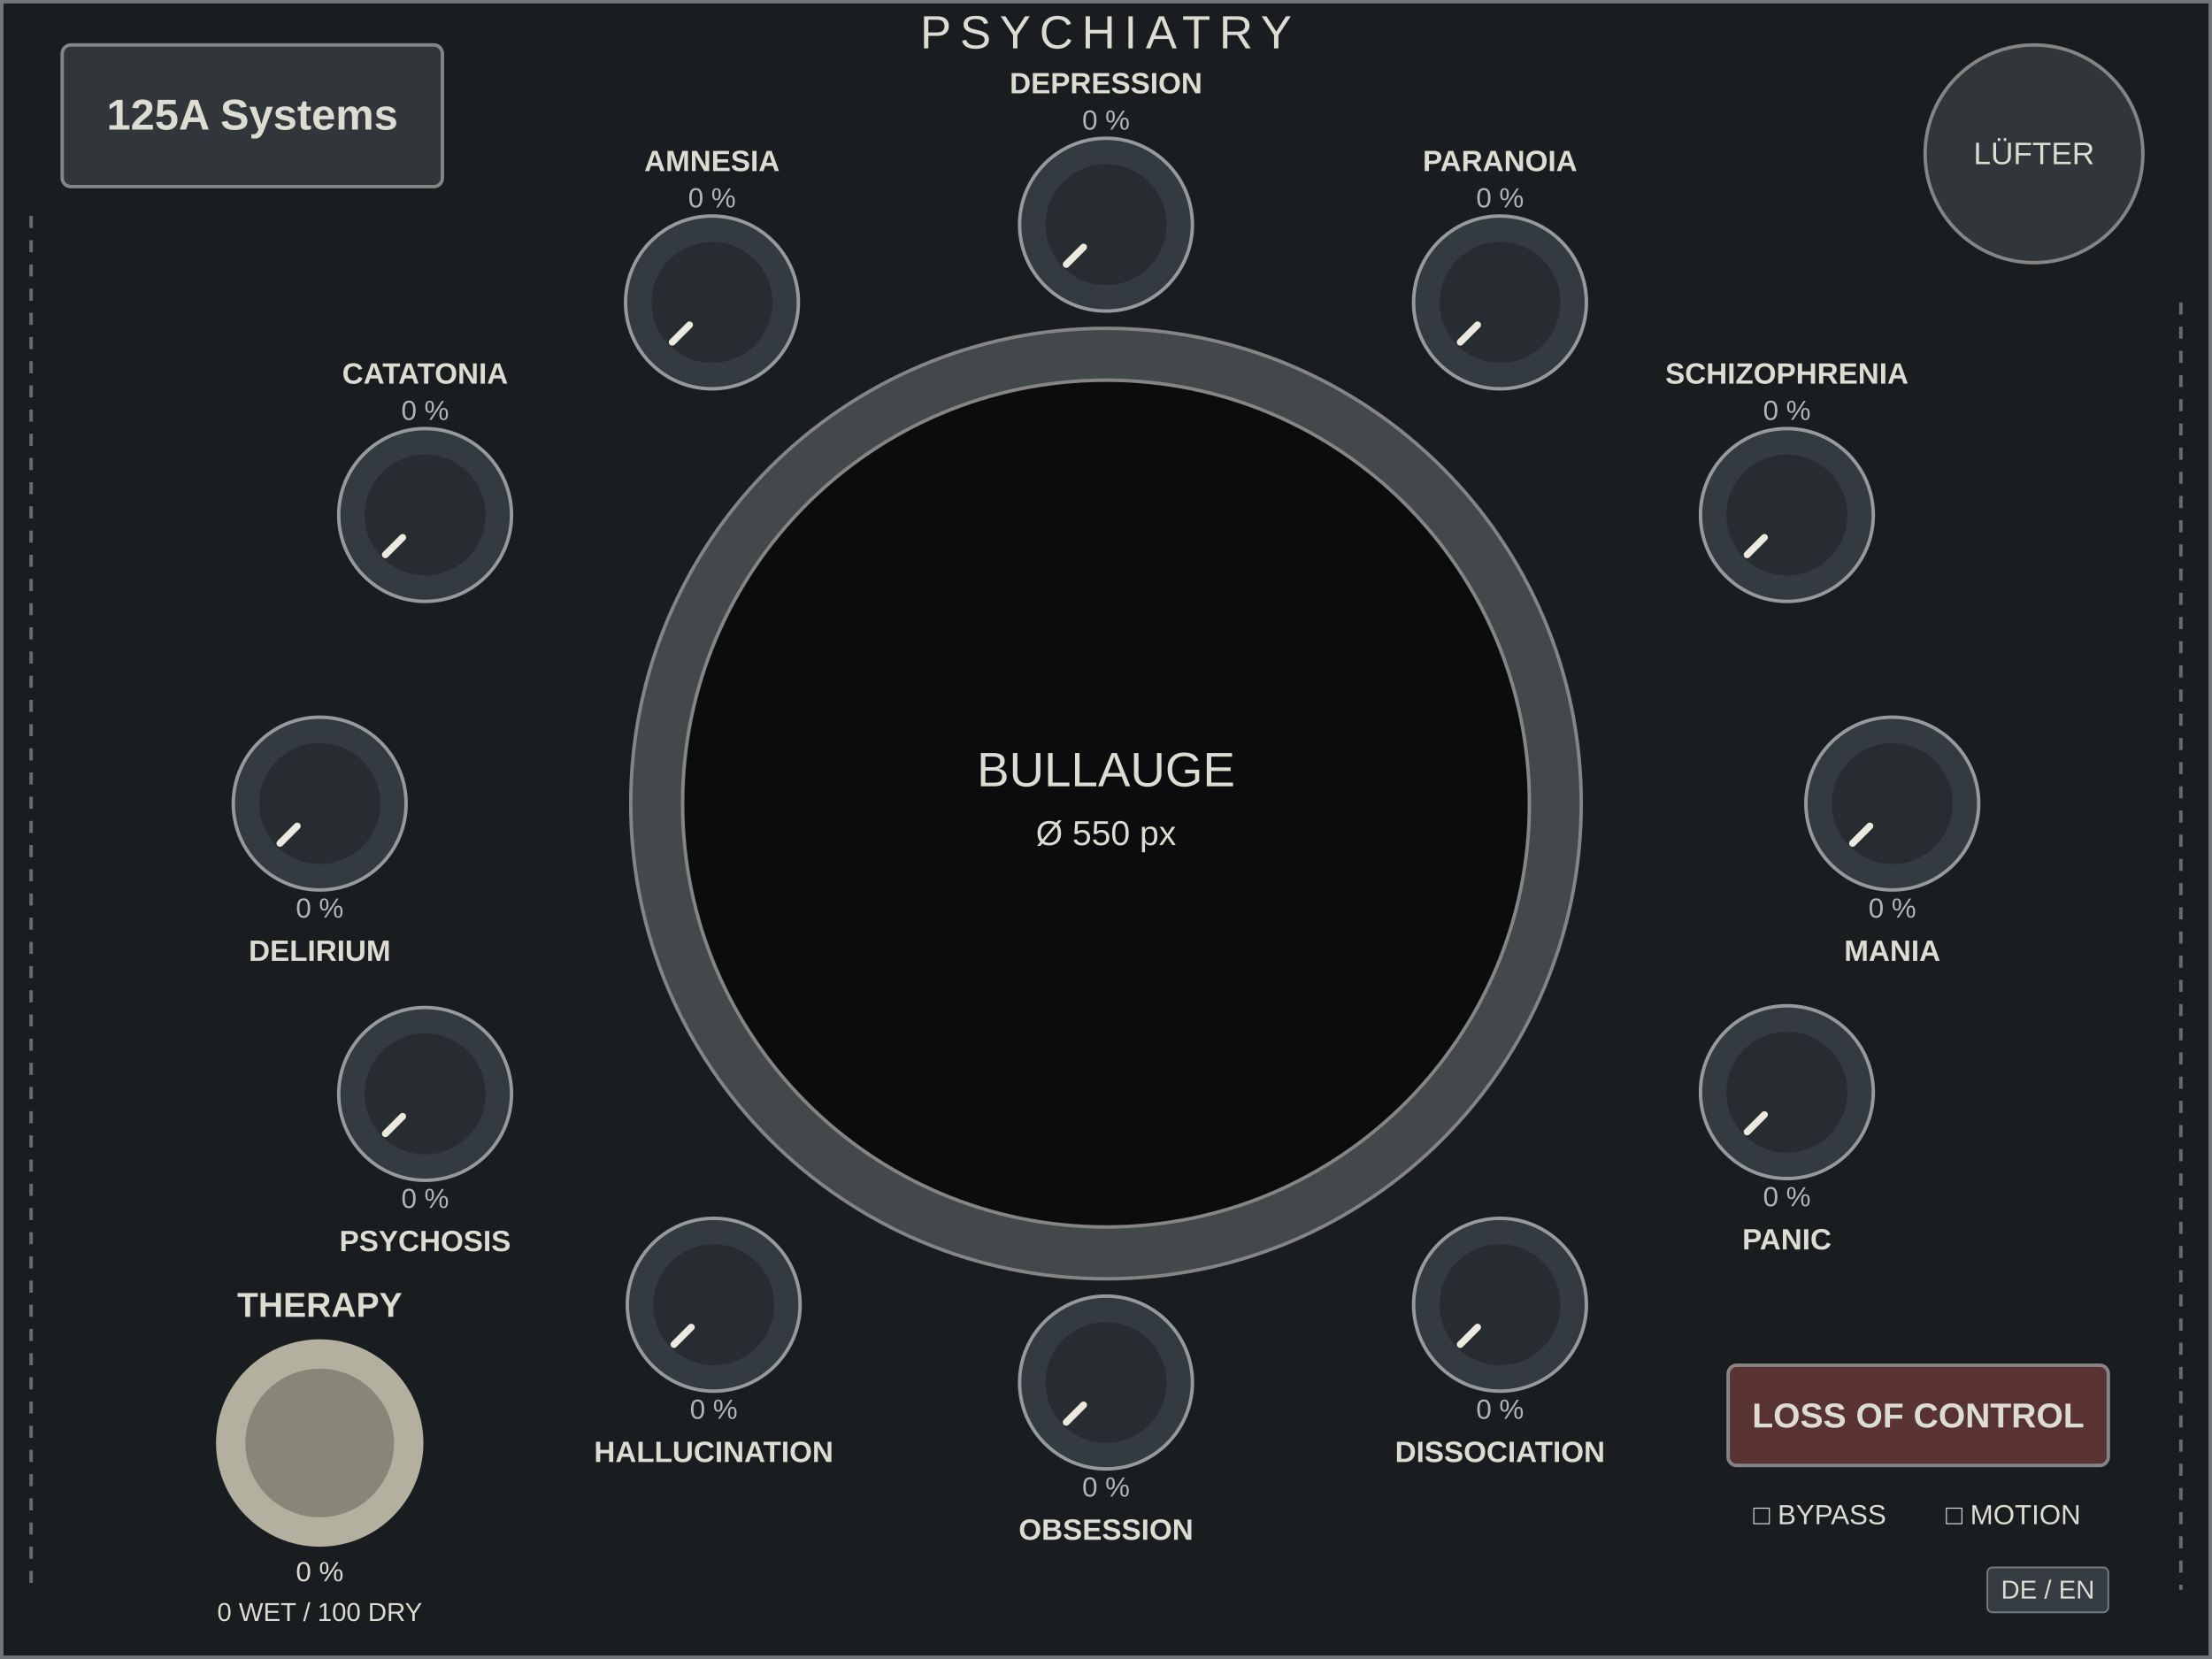
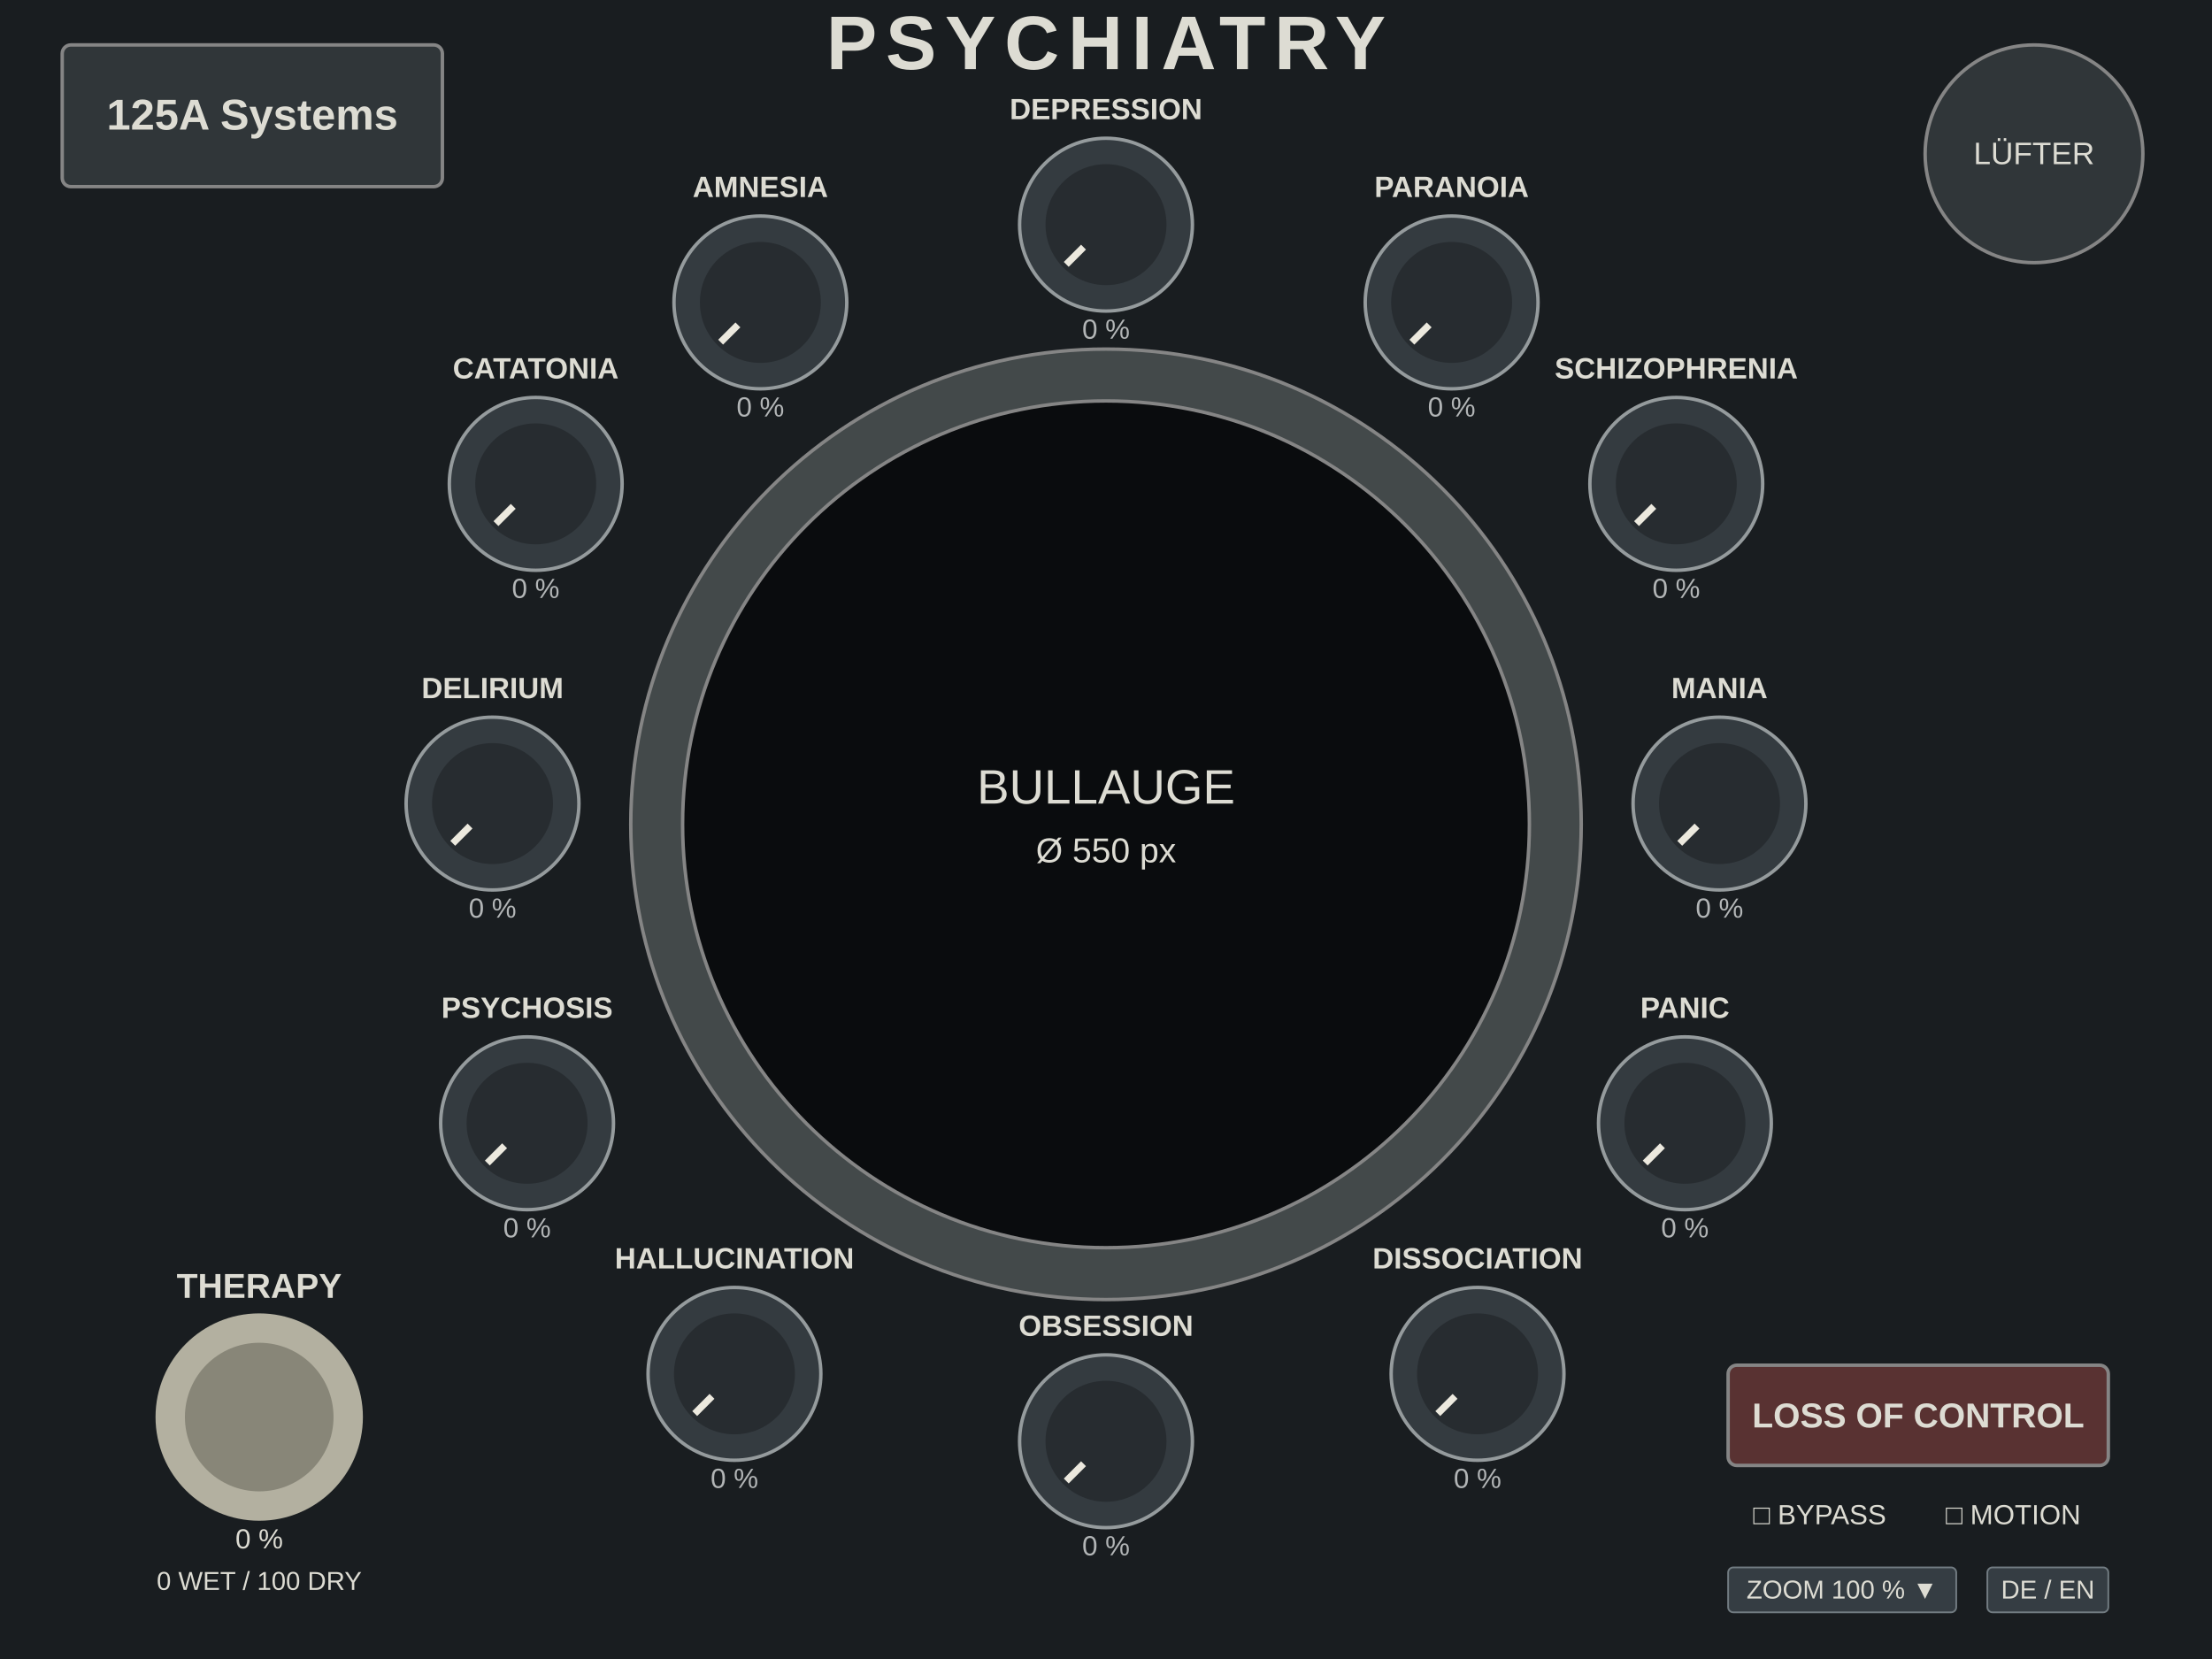
<svg xmlns="http://www.w3.org/2000/svg" viewBox="0 0 1280 960" width="1280" height="960">
-   <rect x="1" y="1" width="1278" height="958" fill="#191d20" stroke="#70767a" stroke-width="2" />
+   <rect width="1280" height="960" fill="#191d20" />
  <g fill="#303639" stroke="#858585" stroke-width="2">
    <rect x="36" y="26" width="220" height="82" rx="5" />
    <circle cx="1177" cy="89" r="63" />
-     <circle cx="640" cy="465" r="275" fill="#43494a" />
-     <circle cx="640" cy="465" r="245" fill="#0a0c0e" />
+     <circle cx="640" cy="477" r="275" fill="#43494a" />
+     <circle cx="640" cy="477" r="245" fill="#0a0c0e" />
    <rect x="1000" y="790" width="220" height="58" rx="5" fill="#593232" />
  </g>
  <g font-family="Arial,sans-serif" text-anchor="middle" fill="#dddcd3">
    <text x="146" y="75" font-size="25" font-weight="bold">125A Systems</text>
-     <text x="640" y="28" font-size="27" letter-spacing="5">PSYCHIATRY</text>
+     <text x="640" y="40" font-size="44" font-weight="bold" letter-spacing="5">PSYCHIATRY</text>
    <text x="1177" y="95" font-size="18">LÜFTER</text>
-     <text x="640" y="455" font-size="28">BULLAUGE</text>
-     <text x="640" y="489" font-size="20">Ø 550 px</text>
+     <text x="640" y="465" font-size="28">BULLAUGE</text>
+     <text x="640" y="499" font-size="20">Ø 550 px</text>
    <circle cx="640" cy="130" r="50" fill="#343b40" stroke="#959b9d" stroke-width="2" />
    <circle cx="640" cy="130" r="35" fill="#272c30" />
-     <path d="M 617 153 L 627 143" stroke="#ece9de" stroke-width="4" stroke-linecap="round" />
-     <text x="640" y="54" font-size="17" font-weight="bold">DEPRESSION</text>
-     <text x="640" y="75" font-size="16" fill="#b2b5b6">0 %</text>
-     <circle cx="868" cy="175" r="50" fill="#343b40" stroke="#959b9d" stroke-width="2" />
-     <circle cx="868" cy="175" r="35" fill="#272c30" />
-     <path d="M 845 198 L 855 188" stroke="#ece9de" stroke-width="4" stroke-linecap="round" />
-     <text x="868" y="99" font-size="17" font-weight="bold">PARANOIA</text>
-     <text x="868" y="120" font-size="16" fill="#b2b5b6">0 %</text>
-     <circle cx="1034" cy="298" r="50" fill="#343b40" stroke="#959b9d" stroke-width="2" />
-     <circle cx="1034" cy="298" r="35" fill="#272c30" />
-     <path d="M 1011 321 L 1021 311" stroke="#ece9de" stroke-width="4" stroke-linecap="round" />
-     <text x="1034" y="222" font-size="17" font-weight="bold">SCHIZOPHRENIA</text>
-     <text x="1034" y="243" font-size="16" fill="#b2b5b6">0 %</text>
-     <circle cx="1095" cy="465" r="50" fill="#343b40" stroke="#959b9d" stroke-width="2" />
-     <circle cx="1095" cy="465" r="35" fill="#272c30" />
-     <path d="M 1072 488 L 1082 478" stroke="#ece9de" stroke-width="4" stroke-linecap="round" />
-     <text x="1095" y="556" font-size="17" font-weight="bold">MANIA</text>
-     <text x="1095" y="531" font-size="16" fill="#b2b5b6">0 %</text>
-     <circle cx="1034" cy="632" r="50" fill="#343b40" stroke="#959b9d" stroke-width="2" />
-     <circle cx="1034" cy="632" r="35" fill="#272c30" />
-     <path d="M 1011 655 L 1021 645" stroke="#ece9de" stroke-width="4" stroke-linecap="round" />
-     <text x="1034" y="723" font-size="17" font-weight="bold">PANIC</text>
-     <text x="1034" y="698" font-size="16" fill="#b2b5b6">0 %</text>
-     <circle cx="868" cy="755" r="50" fill="#343b40" stroke="#959b9d" stroke-width="2" />
-     <circle cx="868" cy="755" r="35" fill="#272c30" />
-     <path d="M 845 778 L 855 768" stroke="#ece9de" stroke-width="4" stroke-linecap="round" />
-     <text x="868" y="846" font-size="17" font-weight="bold">DISSOCIATION</text>
-     <text x="868" y="821" font-size="16" fill="#b2b5b6">0 %</text>
-     <circle cx="640" cy="800" r="50" fill="#343b40" stroke="#959b9d" stroke-width="2" />
-     <circle cx="640" cy="800" r="35" fill="#272c30" />
-     <path d="M 617 823 L 627 813" stroke="#ece9de" stroke-width="4" stroke-linecap="round" />
-     <text x="640" y="891" font-size="17" font-weight="bold">OBSESSION</text>
-     <text x="640" y="866" font-size="16" fill="#b2b5b6">0 %</text>
-     <circle cx="413" cy="755" r="50" fill="#343b40" stroke="#959b9d" stroke-width="2" />
-     <circle cx="413" cy="755" r="35" fill="#272c30" />
-     <path d="M 390 778 L 400 768" stroke="#ece9de" stroke-width="4" stroke-linecap="round" />
-     <text x="413" y="846" font-size="17" font-weight="bold">HALLUCINATION</text>
-     <text x="413" y="821" font-size="16" fill="#b2b5b6">0 %</text>
-     <circle cx="246" cy="633" r="50" fill="#343b40" stroke="#959b9d" stroke-width="2" />
-     <circle cx="246" cy="633" r="35" fill="#272c30" />
-     <path d="M 223 656 L 233 646" stroke="#ece9de" stroke-width="4" stroke-linecap="round" />
-     <text x="246" y="724" font-size="17" font-weight="bold">PSYCHOSIS</text>
-     <text x="246" y="699" font-size="16" fill="#b2b5b6">0 %</text>
-     <circle cx="185" cy="465" r="50" fill="#343b40" stroke="#959b9d" stroke-width="2" />
-     <circle cx="185" cy="465" r="35" fill="#272c30" />
-     <path d="M 162 488 L 172 478" stroke="#ece9de" stroke-width="4" stroke-linecap="round" />
-     <text x="185" y="556" font-size="17" font-weight="bold">DELIRIUM</text>
-     <text x="185" y="531" font-size="16" fill="#b2b5b6">0 %</text>
-     <circle cx="246" cy="298" r="50" fill="#343b40" stroke="#959b9d" stroke-width="2" />
-     <circle cx="246" cy="298" r="35" fill="#272c30" />
-     <path d="M 223 321 L 233 311" stroke="#ece9de" stroke-width="4" stroke-linecap="round" />
-     <text x="246" y="222" font-size="17" font-weight="bold">CATATONIA</text>
-     <text x="246" y="243" font-size="16" fill="#b2b5b6">0 %</text>
-     <circle cx="412" cy="175" r="50" fill="#343b40" stroke="#959b9d" stroke-width="2" />
-     <circle cx="412" cy="175" r="35" fill="#272c30" />
-     <path d="M 389 198 L 399 188" stroke="#ece9de" stroke-width="4" stroke-linecap="round" />
-     <text x="412" y="99" font-size="17" font-weight="bold">AMNESIA</text>
-     <text x="412" y="120" font-size="16" fill="#b2b5b6">0 %</text>
-     <text x="185" y="762" font-size="20" font-weight="bold">THERAPY</text>
-     <circle cx="185" cy="835" r="60" fill="#b3b0a0" />
-     <circle cx="185" cy="835" r="43" fill="#888678" />
-     <text x="185" y="915" font-size="16">0 %</text>
-     <text x="185" y="938" font-size="15">0 WET / 100 DRY</text>
+     <path d="M 617 153 L 627 143" stroke="#ece9de" stroke-width="4" />
+     <text x="640" y="69" font-size="17" font-weight="bold">DEPRESSION</text>
+     <text x="640" y="196" font-size="16" fill="#b2b5b6">0 %</text>
+     <circle cx="840" cy="175" r="50" fill="#343b40" stroke="#959b9d" stroke-width="2" />
+     <circle cx="840" cy="175" r="35" fill="#272c30" />
+     <path d="M 817 198 L 827 188" stroke="#ece9de" stroke-width="4" />
+     <text x="840" y="114" font-size="17" font-weight="bold">PARANOIA</text>
+     <text x="840" y="241" font-size="16" fill="#b2b5b6">0 %</text>
+     <circle cx="970" cy="280" r="50" fill="#343b40" stroke="#959b9d" stroke-width="2" />
+     <circle cx="970" cy="280" r="35" fill="#272c30" />
+     <path d="M 947 303 L 957 293" stroke="#ece9de" stroke-width="4" />
+     <text x="970" y="219" font-size="17" font-weight="bold">SCHIZOPHRENIA</text>
+     <text x="970" y="346" font-size="16" fill="#b2b5b6">0 %</text>
+     <circle cx="995" cy="465" r="50" fill="#343b40" stroke="#959b9d" stroke-width="2" />
+     <circle cx="995" cy="465" r="35" fill="#272c30" />
+     <path d="M 972 488 L 982 478" stroke="#ece9de" stroke-width="4" />
+     <text x="995" y="404" font-size="17" font-weight="bold">MANIA</text>
+     <text x="995" y="531" font-size="16" fill="#b2b5b6">0 %</text>
+     <circle cx="975" cy="650" r="50" fill="#343b40" stroke="#959b9d" stroke-width="2" />
+     <circle cx="975" cy="650" r="35" fill="#272c30" />
+     <path d="M 952 673 L 962 663" stroke="#ece9de" stroke-width="4" />
+     <text x="975" y="589" font-size="17" font-weight="bold">PANIC</text>
+     <text x="975" y="716" font-size="16" fill="#b2b5b6">0 %</text>
+     <circle cx="855" cy="795" r="50" fill="#343b40" stroke="#959b9d" stroke-width="2" />
+     <circle cx="855" cy="795" r="35" fill="#272c30" />
+     <path d="M 832 818 L 842 808" stroke="#ece9de" stroke-width="4" />
+     <text x="855" y="734" font-size="17" font-weight="bold">DISSOCIATION</text>
+     <text x="855" y="861" font-size="16" fill="#b2b5b6">0 %</text>
+     <circle cx="640" cy="834" r="50" fill="#343b40" stroke="#959b9d" stroke-width="2" />
+     <circle cx="640" cy="834" r="35" fill="#272c30" />
+     <path d="M 617 857 L 627 847" stroke="#ece9de" stroke-width="4" />
+     <text x="640" y="773" font-size="17" font-weight="bold">OBSESSION</text>
+     <text x="640" y="900" font-size="16" fill="#b2b5b6">0 %</text>
+     <circle cx="425" cy="795" r="50" fill="#343b40" stroke="#959b9d" stroke-width="2" />
+     <circle cx="425" cy="795" r="35" fill="#272c30" />
+     <path d="M 402 818 L 412 808" stroke="#ece9de" stroke-width="4" />
+     <text x="425" y="734" font-size="17" font-weight="bold">HALLUCINATION</text>
+     <text x="425" y="861" font-size="16" fill="#b2b5b6">0 %</text>
+     <circle cx="305" cy="650" r="50" fill="#343b40" stroke="#959b9d" stroke-width="2" />
+     <circle cx="305" cy="650" r="35" fill="#272c30" />
+     <path d="M 282 673 L 292 663" stroke="#ece9de" stroke-width="4" />
+     <text x="305" y="589" font-size="17" font-weight="bold">PSYCHOSIS</text>
+     <text x="305" y="716" font-size="16" fill="#b2b5b6">0 %</text>
+     <circle cx="285" cy="465" r="50" fill="#343b40" stroke="#959b9d" stroke-width="2" />
+     <circle cx="285" cy="465" r="35" fill="#272c30" />
+     <path d="M 262 488 L 272 478" stroke="#ece9de" stroke-width="4" />
+     <text x="285" y="404" font-size="17" font-weight="bold">DELIRIUM</text>
+     <text x="285" y="531" font-size="16" fill="#b2b5b6">0 %</text>
+     <circle cx="310" cy="280" r="50" fill="#343b40" stroke="#959b9d" stroke-width="2" />
+     <circle cx="310" cy="280" r="35" fill="#272c30" />
+     <path d="M 287 303 L 297 293" stroke="#ece9de" stroke-width="4" />
+     <text x="310" y="219" font-size="17" font-weight="bold">CATATONIA</text>
+     <text x="310" y="346" font-size="16" fill="#b2b5b6">0 %</text>
+     <circle cx="440" cy="175" r="50" fill="#343b40" stroke="#959b9d" stroke-width="2" />
+     <circle cx="440" cy="175" r="35" fill="#272c30" />
+     <path d="M 417 198 L 427 188" stroke="#ece9de" stroke-width="4" />
+     <text x="440" y="114" font-size="17" font-weight="bold">AMNESIA</text>
+     <text x="440" y="241" font-size="16" fill="#b2b5b6">0 %</text>
+     <text x="150" y="751" font-size="20" font-weight="bold">THERAPY</text>
+     <circle cx="150" cy="820" r="60" fill="#b3b0a0" />
+     <circle cx="150" cy="820" r="43" fill="#888678" />
+     <text x="150" y="896" font-size="16">0 %</text>
+     <text x="150" y="920" font-size="15">0 WET / 100 DRY</text>
    <text x="1110" y="826" font-size="20" font-weight="bold">LOSS OF CONTROL</text>
    <text x="1053" y="882" font-size="16">□ BYPASS</text>
    <text x="1165" y="882" font-size="16">□ MOTION</text>
+     <rect x="1000" y="907" width="132" height="26" rx="3" fill="#353d43" stroke="#727c82" />
+     <text x="1066" y="925" font-size="15">ZOOM 100 % ▼</text>
    <rect x="1150" y="907" width="70" height="26" rx="3" fill="#353d43" stroke="#727c82" />
    <text x="1185" y="925" font-size="15">DE / EN</text>
  </g>
-   <path d="M18 125 V920 M1262 175 V920" stroke="#656b6c" stroke-width="2" stroke-dasharray="7 7" />
</svg>
